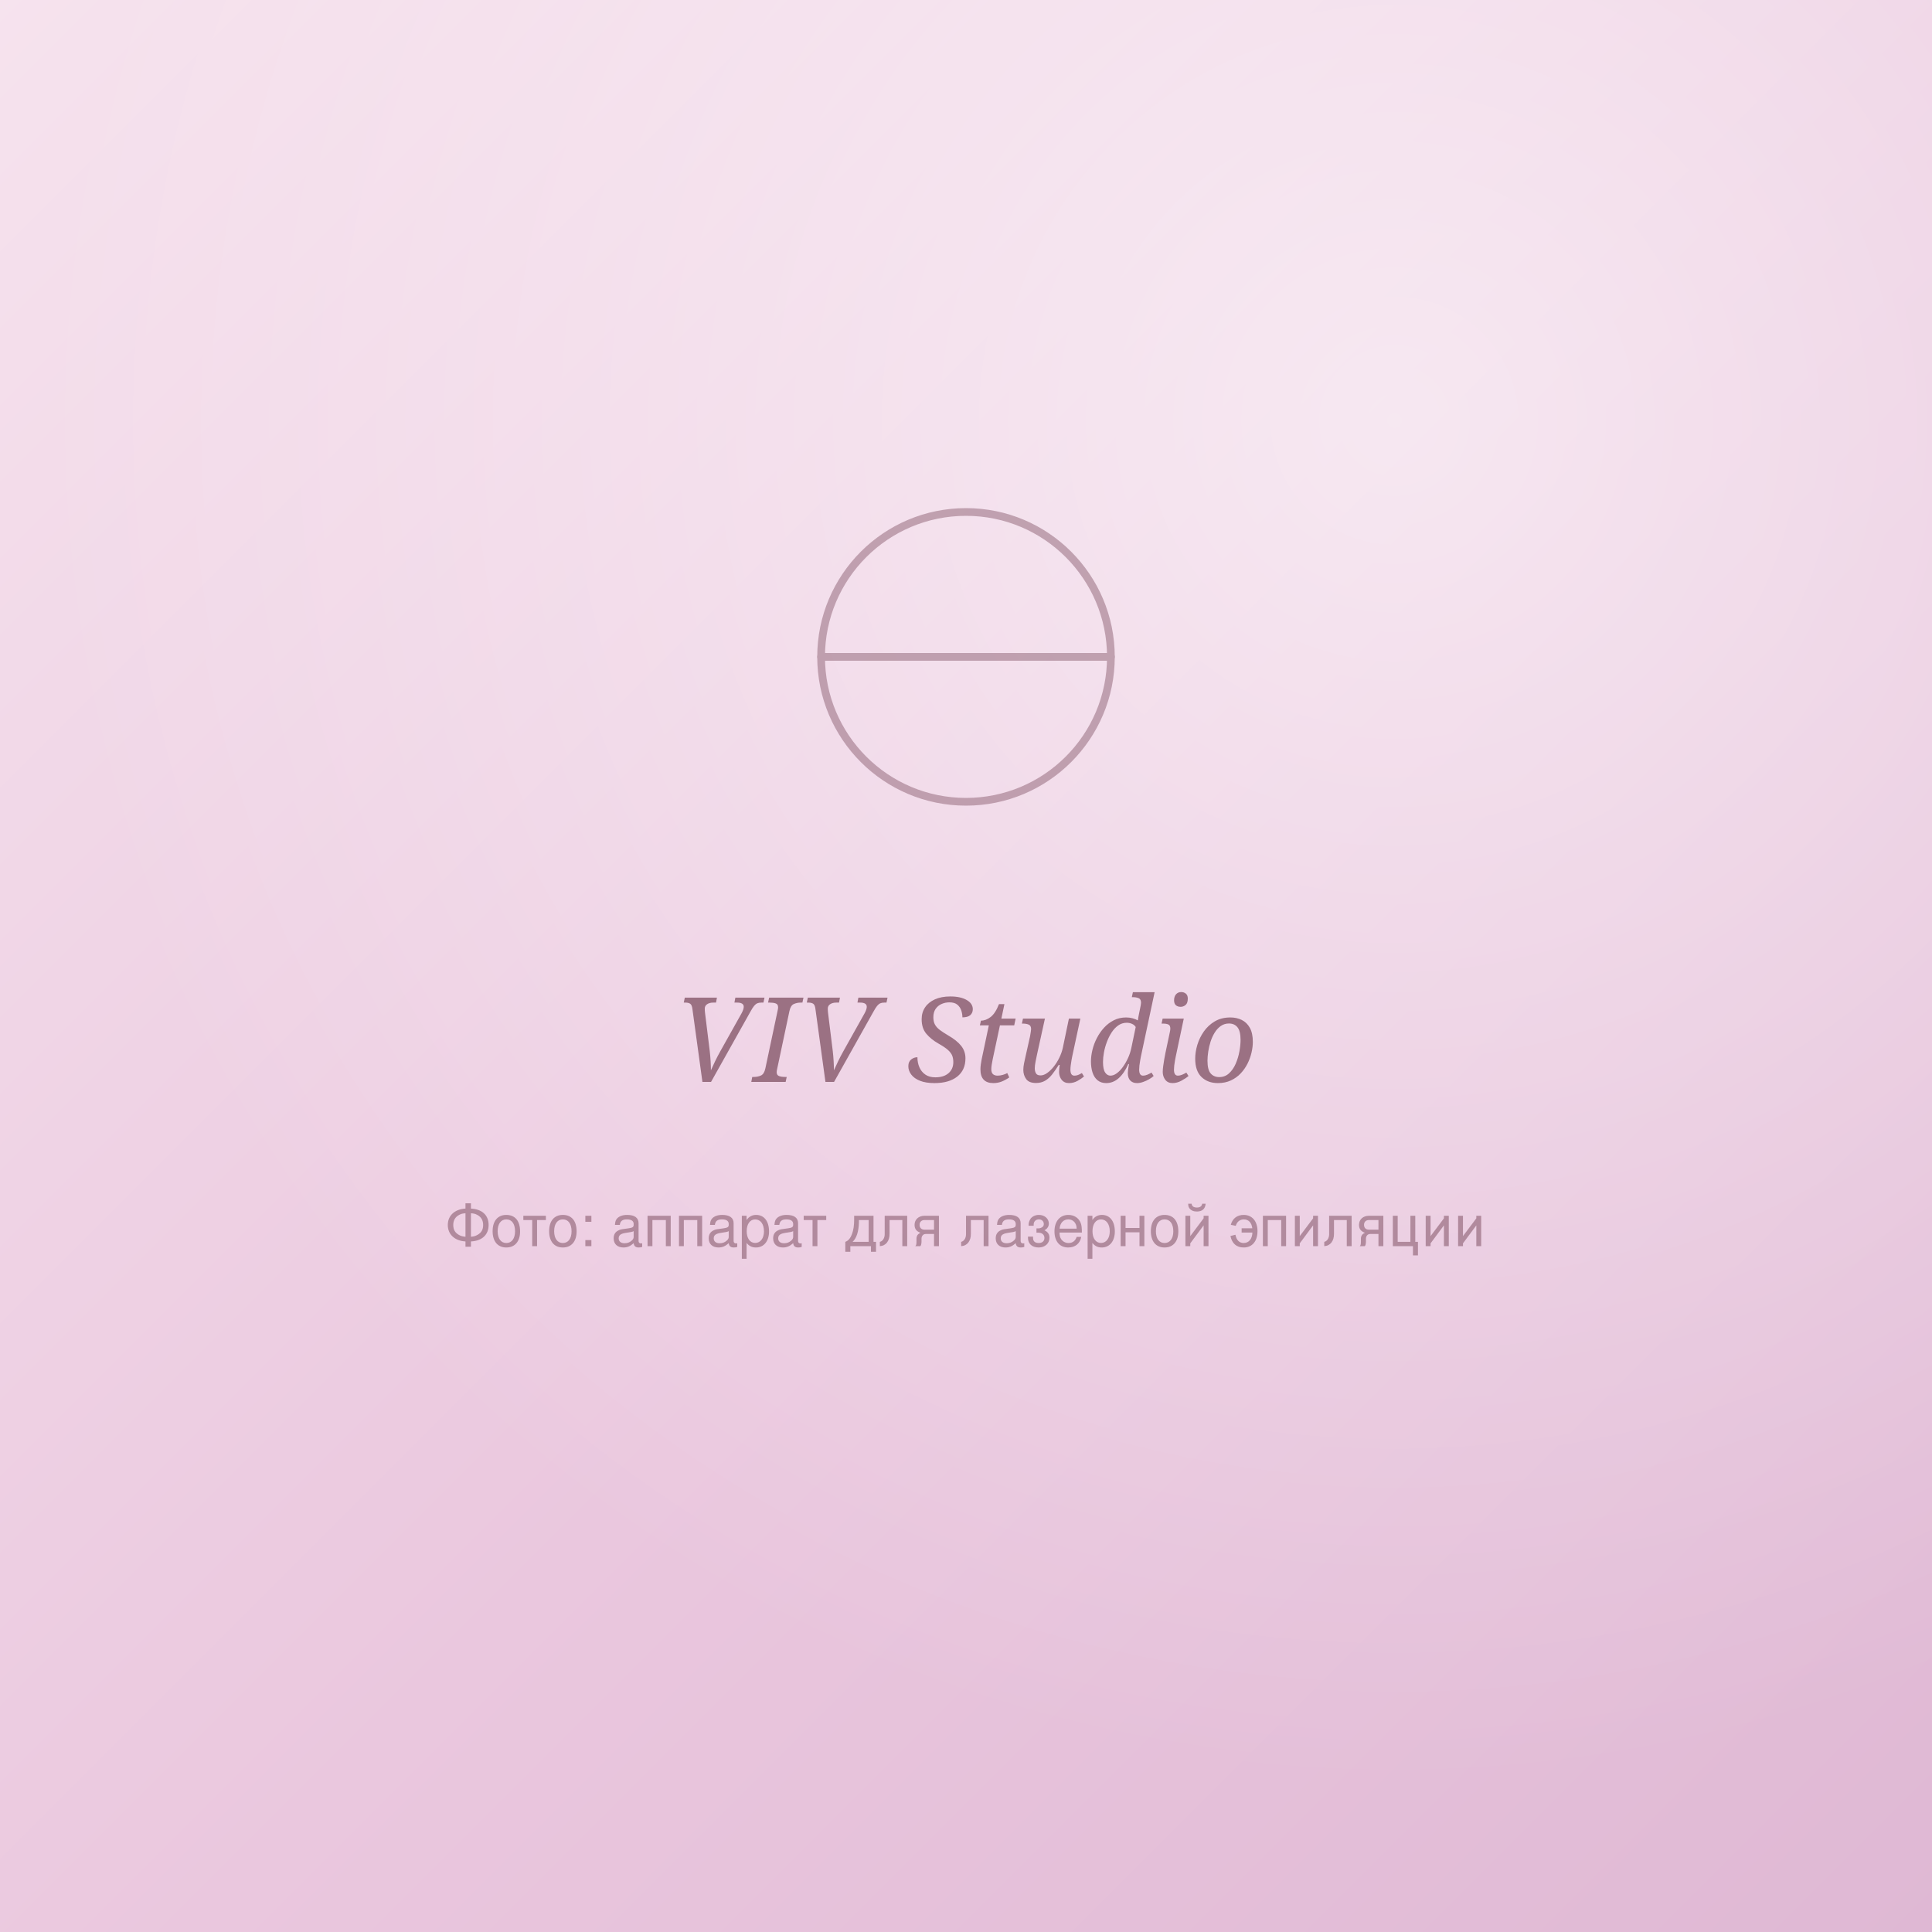
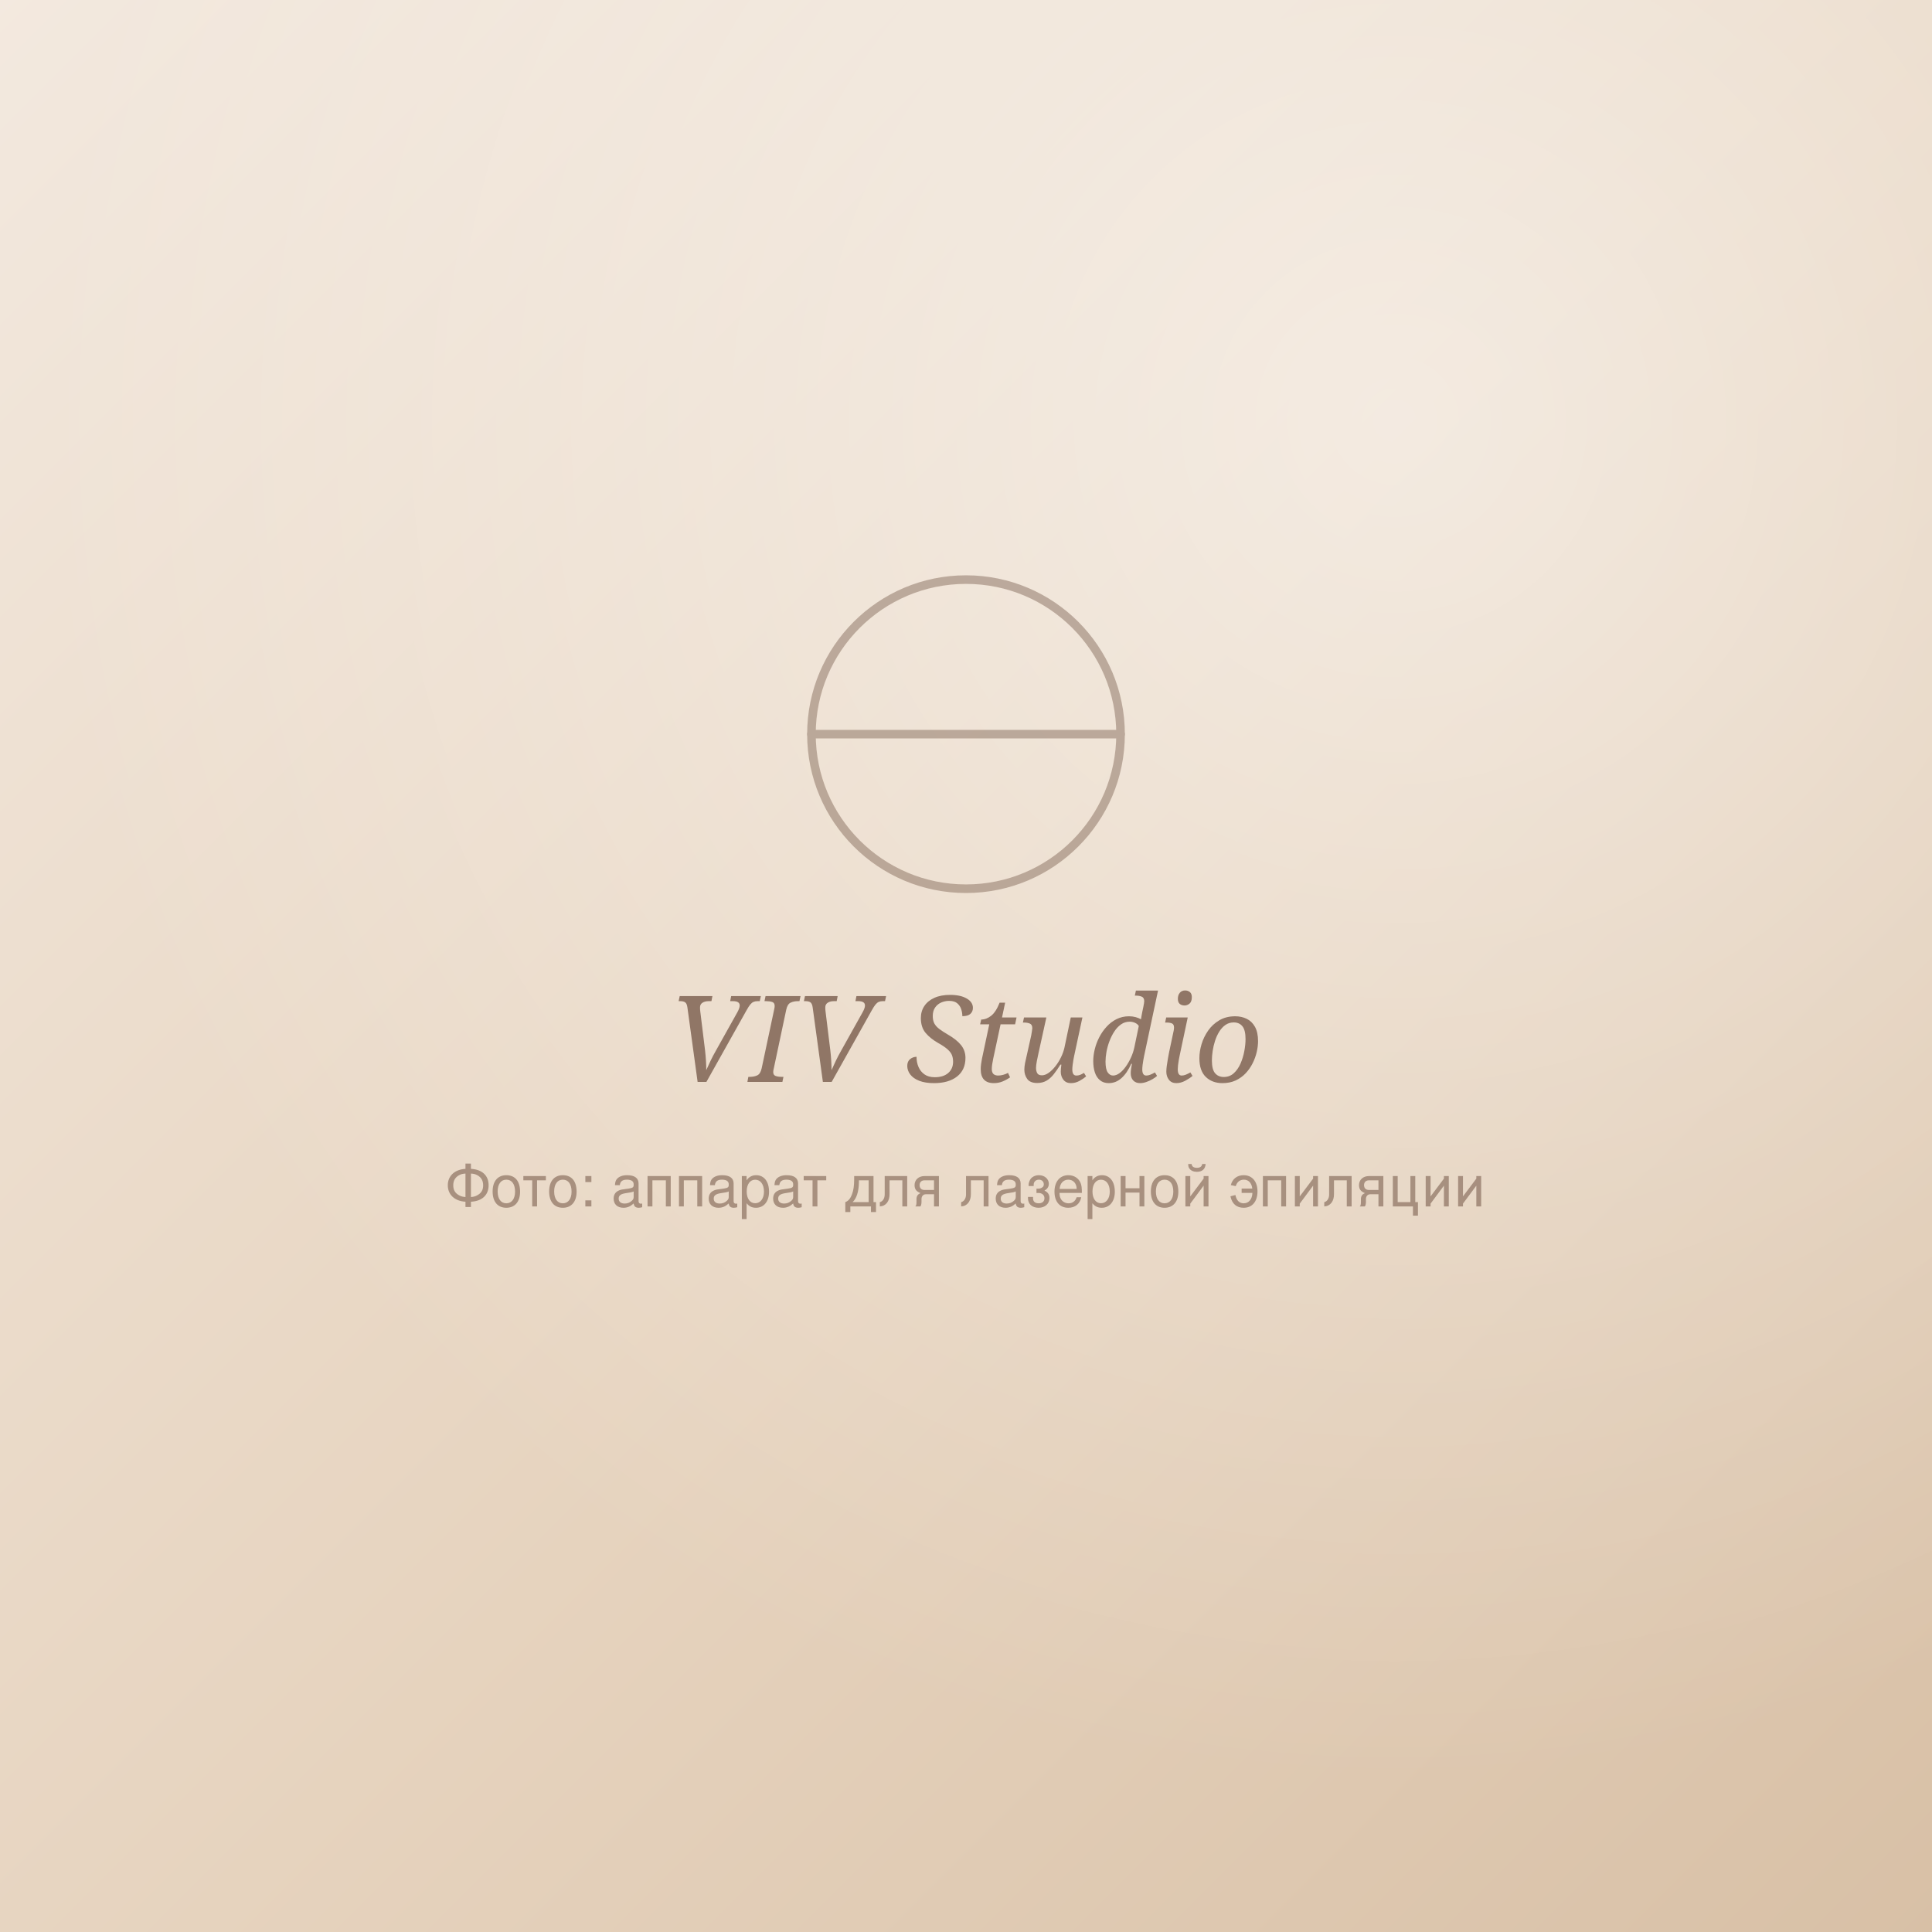
<svg xmlns="http://www.w3.org/2000/svg" viewBox="0 0 900 900" width="900" height="900" role="img">
  <defs>
    <linearGradient id="g" x1="0" y1="0" x2="1" y2="1">
-       <stop offset="0" stop-color="#F6E3EE" />
-       <stop offset=".55" stop-color="#EAC7DE" />
-       <stop offset="1" stop-color="#DFB8D4" />
+       <stop offset="0" stop-color="#F3E9DF" />
+       <stop offset=".55" stop-color="#E6D3BE" />
+       <stop offset="1" stop-color="#D8C0A6" />
    </linearGradient>
    <radialGradient id="s" cx=".72" cy=".22" r=".7">
-       <stop offset="0" stop-color="#FFFFFF" stop-opacity=".55" />
+       <stop offset="0" stop-color="#FFFFFF" stop-opacity=".5" />
      <stop offset="1" stop-color="#FFFFFF" stop-opacity="0" />
    </radialGradient>
  </defs>
  <rect width="900" height="900" fill="url(#g)" />
  <rect width="900" height="900" fill="url(#s)" />
-   <g opacity=".5" fill="none" stroke="#8C5F72" stroke-width="3.6">
-     <circle cx="450.0" cy="306.0" r="67.5" />
-     <path d="M382.5 306.0 l135.0 0" stroke-linecap="round" />
+   <g opacity=".45" fill="none" stroke="#7B5F4F" stroke-width="4.0">
+     <circle cx="450.0" cy="342" r="72" />
+     <path d="M378 342 l144 0" stroke-linecap="round" />
  </g>
-   <text x="50%" y="504" text-anchor="middle" font-family="Georgia,serif" font-style="italic" font-size="55" fill="#8C5F72" opacity=".85">VIV Studio</text>
-   <text x="50%" y="580.5" text-anchor="middle" font-family="Helvetica,Arial,sans-serif" font-size="27" fill="#8C5F72" opacity=".62">Фото: аппарат для лазерной эпиляции</text>
+   <text x="50%" y="504" text-anchor="middle" font-family="Georgia,serif" font-style="italic" font-size="56" fill="#7B5F4F" opacity=".82">VIV Studio</text>
+   <text x="50%" y="562" text-anchor="middle" font-family="Helvetica,Arial,sans-serif" font-size="27" fill="#7B5F4F" opacity=".6">Фото: аппарат для лазерной эпиляции</text>
</svg>
